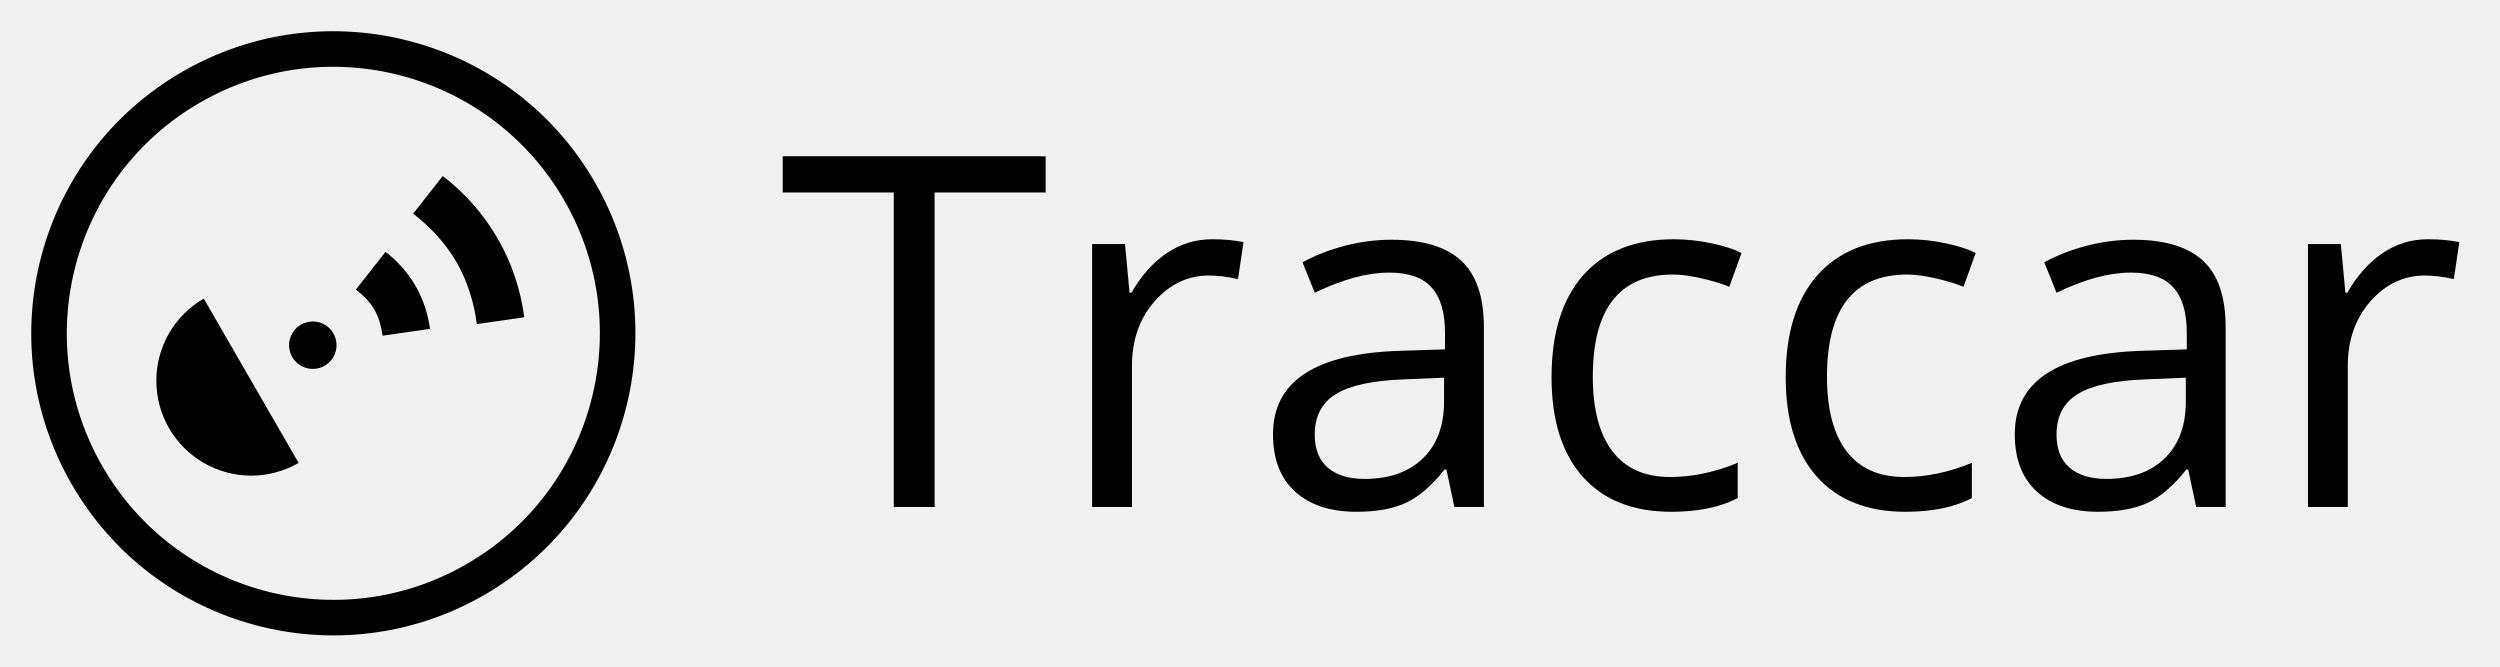
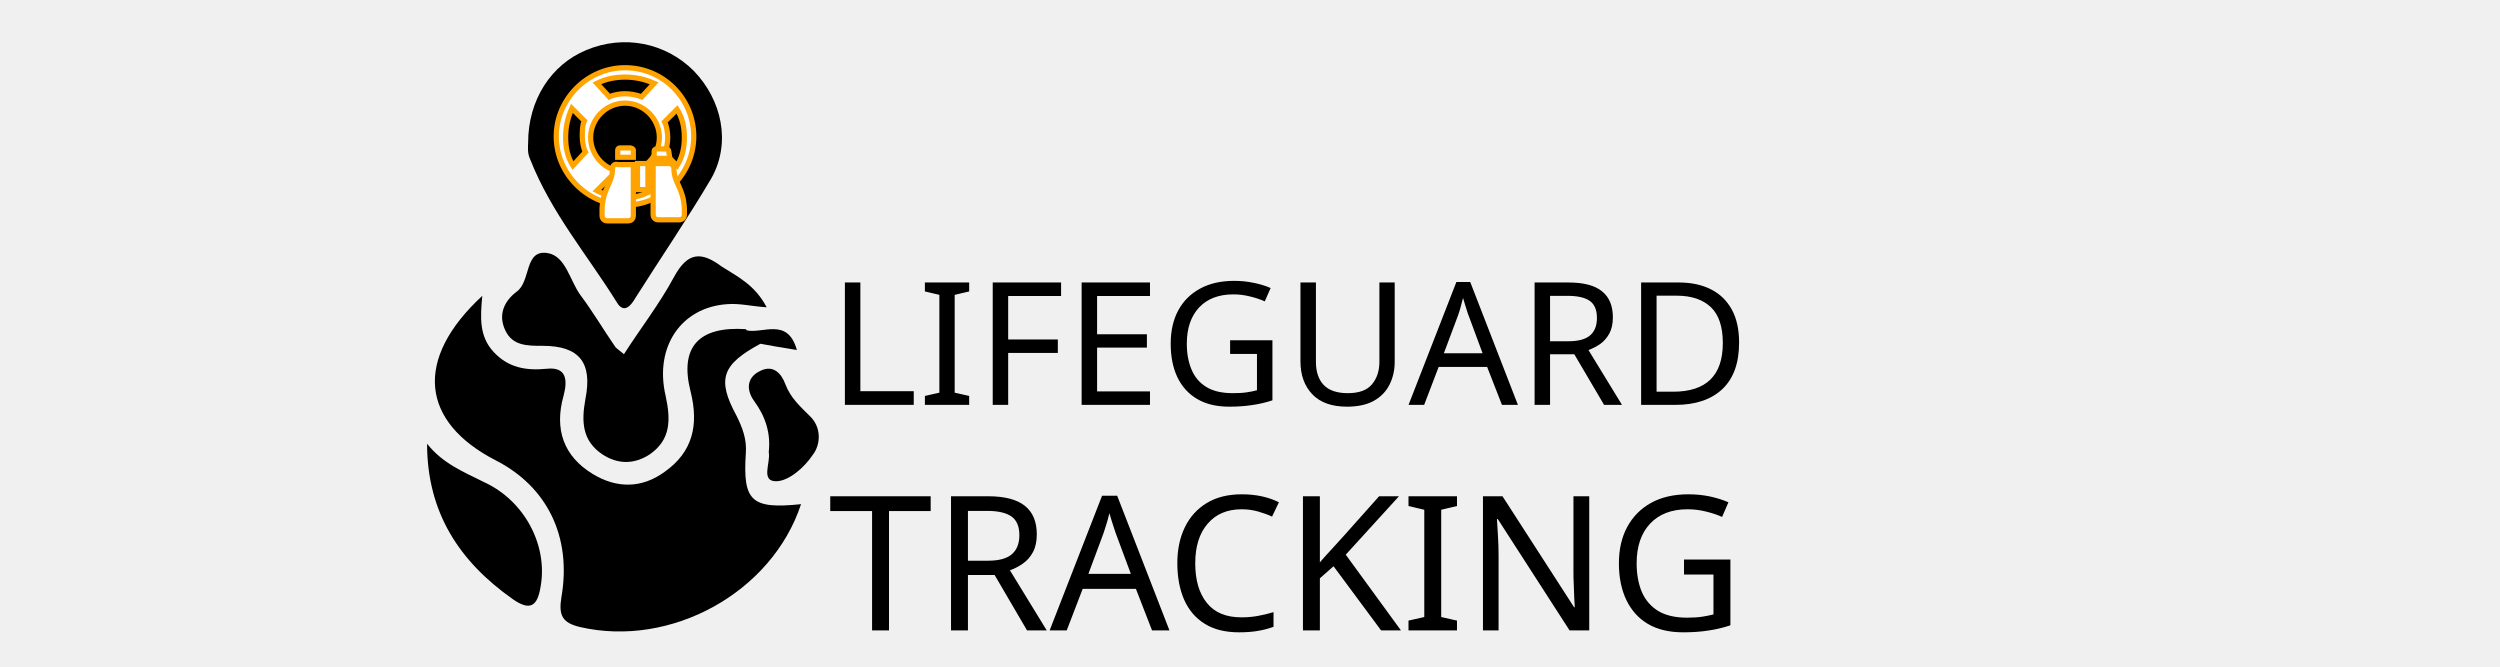
- <svg xmlns="http://www.w3.org/2000/svg" width="240" height="64" viewBox="0 0 240 64">
-   <g id="img">
-     <rect id="rect3778" height="64" width="240" y="0" x="0" fill="none" />
-     <g id="g4194">
-       <g id="g4145" fill="currentColor">
-         <circle id="path2993" stroke-width="1.326" transform="rotate(-30)" cy="43.713" cx="9.436" r="2.276" />
-         <path id="path3004" stroke-width="1.01" d="m37.012 24.177-2.843 3.613c0.663 0.522 1.325 1.158 1.773 1.933 0.448 0.776 0.667 1.667 0.788 2.502l4.55-0.656c-0.193-1.42-0.633-2.804-1.394-4.123s-1.74-2.391-2.874-3.27z" />
-         <path id="path3014" stroke-width="1.01" d="m42.504 16.9-2.843 3.613c1.607 1.236 3.091 2.793 4.168 4.658s1.683 3.929 1.95 5.939l4.55-0.656c-0.34-2.595-1.167-5.151-2.557-7.559-1.39-2.408-3.19-4.402-5.268-5.994z" />
-         <path id="path3036" stroke-width="3.62" d="m28.667 44.439a9.106 9.106 0 0 1 -9.106 0 9.106 9.106 0 0 1 -4.553 -7.886 9.106 9.106 0 0 1 4.553 -7.886l4.553 7.886z" />
-         <path id="path3038-8" stroke-width="1.01" d="m17.502 6.889c-13.868 8.007-18.619 25.74-10.612 39.608 8.006 13.868 25.739 18.619 39.608 10.613 13.868-8.007 18.619-25.74 10.613-39.609-8.007-13.868-25.74-18.62-39.609-10.612zm1.706 2.954c12.237-7.065 27.884-2.872 34.948 9.364 7.065 12.237 2.873 27.884-9.364 34.948-12.237 7.065-27.884 2.873-34.948-9.364-7.065-12.237-2.873-27.884 9.364-34.948z" />
-       </g>
-     </g>
-     <g id="logotext" aria-label="Lifeguardtracking" fill="currentColor">
-       <path id="path4172" d="m89.719 48.671h-3.915v-30.192h-10.663v-3.478h25.241v3.478h-10.663v30.192z" />
-       <path id="path4174" d="m116.36 22.969q1.681 0 3.017 0.276l-0.53 3.547q-1.566-0.345-2.764-0.345-3.063 0-5.251 2.487-2.165 2.487-2.165 6.195v13.541h-3.823v-25.241h3.155l0.438 4.675h0.184q1.405-2.464 3.385-3.8t4.353-1.336z" />
-       <path id="path4176" d="m139.62 48.671-0.76-3.593h-0.184q-1.888 2.372-3.777 3.224-1.865 0.829-4.675 0.829-3.754 0-5.896-1.935-2.119-1.935-2.119-5.504 0-7.646 12.229-8.014l4.284-0.138v-1.566q0-2.971-1.29-4.376-1.267-1.428-4.076-1.428-3.155 0-7.139 1.935l-1.175-2.925q1.865-1.013 4.076-1.589 2.234-0.576 4.468-0.576 4.514 0 6.679 2.004 2.188 2.004 2.188 6.425v17.226h-2.833zm-8.636-2.695q3.57 0 5.596-1.958 2.05-1.958 2.05-5.481v-2.28l-3.823 0.161q-4.56 0.161-6.587 1.428-2.004 1.244-2.004 3.892 0 2.073 1.244 3.155 1.267 1.082 3.524 1.082z" />
-       <path id="path4178" d="m160.44 49.131q-5.481 0-8.498-3.362-2.994-3.385-2.994-9.557 0-6.333 3.04-9.788 3.063-3.454 8.705-3.454 1.819 0 3.639 0.392t2.856 0.921l-1.175 3.247q-1.267-0.507-2.764-0.829-1.497-0.345-2.648-0.345-7.692 0-7.692 9.811 0 4.652 1.865 7.139 1.888 2.487 5.573 2.487 3.155 0 6.471-1.359v3.385q-2.533 1.313-6.379 1.313z" />
-       <path id="path4180" d="m182.92 49.131q-5.481 0-8.498-3.362-2.994-3.385-2.994-9.557 0-6.333 3.04-9.788 3.063-3.454 8.705-3.454 1.819 0 3.639 0.392t2.856 0.921l-1.175 3.247q-1.267-0.507-2.764-0.829-1.497-0.345-2.648-0.345-7.692 0-7.692 9.811 0 4.652 1.865 7.139 1.888 2.487 5.573 2.487 3.155 0 6.471-1.359v3.385q-2.533 1.313-6.379 1.313z" />
-       <path id="path4182" d="m210.83 48.671-0.76-3.593h-0.184q-1.888 2.372-3.777 3.224-1.865 0.829-4.675 0.829-3.754 0-5.896-1.935-2.119-1.935-2.119-5.504 0-7.646 12.229-8.014l4.284-0.138v-1.566q0-2.971-1.29-4.376-1.267-1.428-4.076-1.428-3.155 0-7.139 1.935l-1.175-2.925q1.865-1.013 4.076-1.589 2.234-0.576 4.468-0.576 4.514 0 6.679 2.004 2.188 2.004 2.188 6.425v17.226h-2.833zm-8.636-2.695q3.57 0 5.596-1.958 2.05-1.958 2.05-5.481v-2.28l-3.823 0.161q-4.56 0.161-6.587 1.428-2.004 1.244-2.004 3.892 0 2.073 1.244 3.155 1.267 1.082 3.523 1.082z" />
-       <path id="path4184" d="m233.08 22.969q1.681 0 3.017 0.276l-0.53 3.547q-1.566-0.345-2.764-0.345-3.063 0-5.251 2.487-2.165 2.487-2.165 6.195v13.541h-3.823v-25.241h3.155l0.438 4.675h0.184q1.405-2.464 3.385-3.8t4.353-1.336z" />
-     </g>
-   </g>
+ <svg xmlns="http://www.w3.org/2000/svg" version="1.1" id="Laag_1" x="0px" y="0px" viewBox="0 0 240 64" style="enable-background:new 0 0 240 64;" xml:space="preserve">
+   <style type="text/css">
+ 	.st0{fill-rule:evenodd;clip-rule:evenodd;}
+ 	.st1{font-family:'Swiss721BT-Black';}
+ 	.st2{font-size:16.445px;}
+ 	.st3{font-size:18.038px;}
+ 	.st4{fill:#FFFFFF;stroke:#FFA300;stroke-width:0.5;stroke-miterlimit:10;}
+ </style>
+   <path class="st0" d="M73,33c-3.7,2-4.2,3.4-2.3,6.9c0.6,1.2,1,2.3,0.9,3.6c-0.3,4.6,0.5,5.4,5.3,4.9c-2.8,8.5-12.5,13.8-21.2,11.8  c-1.7-0.4-2.1-1.1-1.8-2.9c1-5.8-1.4-10.6-6.3-13.1c-7.2-3.7-7.9-9.7-1.3-15.8c-0.2,2.1-0.3,3.9,1.1,5.4c1.4,1.5,3.1,1.8,5.1,1.6  c1.9-0.2,2,1.1,1.6,2.6c-0.9,3.2,0,5.8,2.8,7.5c2.3,1.4,4.7,1.4,6.9-0.2c2.7-1.9,3.3-4.5,2.5-7.7c-1.1-4.3,0.8-6.3,5.3-6  C72,32.3,73.5,31.7,73,33z" />
+   <path class="st0" d="M50.7,13.7c0-4.1,2.2-7.5,5.6-8.9c3.6-1.5,7.6-0.7,10.3,2c2.7,2.8,3.6,6.9,1.7,10.3C66,21,63.4,24.8,61,28.6  c-0.4,0.7-1.1,1.6-1.8,0.4c-2.8-4.5-6.3-8.6-8.3-13.7C50.6,14.7,50.7,14,50.7,13.7z" />
+   <path class="st0" d="M73.6,29.5c-1.5-0.1-2.6-0.4-3.8-0.3c-4.4,0.3-7,4.1-5.9,8.8c0.5,2.3,0.5,4.2-1.5,5.6c-1.5,1-3.1,1-4.6,0  c-1.9-1.3-2-3.1-1.6-5.3c0.7-3.5-0.6-5.1-4.1-5.1c-1.5,0-2.9,0-3.6-1.5c-0.7-1.5-0.1-2.8,1.1-3.7c1.4-1,0.7-4.1,3-3.7  c1.7,0.3,2.1,2.6,3.1,4c1.2,1.6,2.2,3.3,3.3,4.9c0.1,0.2,0.3,0.3,0.9,0.8c1.6-2.5,3.4-4.8,4.8-7.4c1.3-2.4,2.6-2.5,4.6-1  C70.9,26.6,72.5,27.4,73.6,29.5z" />
+   <path class="st0" d="M41,42.6c1.5,1.9,3.5,2.7,5.5,3.7c3.9,1.8,6.1,6.1,5.4,10c-0.3,1.9-1,2.4-2.7,1.2C44.1,53.9,41,49.2,41,42.6z" />
+   <path class="st0" d="M73.8,43.4c0.2-1.8-0.3-3.4-1.4-4.9c-0.8-1.1-0.7-2.3,0.6-2.9c1.2-0.6,2,0.2,2.4,1.3c0.5,1.3,1.4,2.1,2.3,3  c1.2,1.1,1.1,2.8,0.3,3.8c-0.8,1.2-2.3,2.5-3.5,2.5C73,46.2,74,44.4,73.8,43.4z" />
+   <path class="st0" d="M73,33c-0.5-0.4-0.9-0.9-1.4-1.3c1.6,0.4,4-1.3,4.9,1.9C75.2,33.4,74.1,33.2,73,33z" />
+   <text transform="matrix(1 0 0 1 79.5162 38.8689)" class="st1 st2">LIFEGUARD</text>
+   <text transform="matrix(1 0 0 1 79.5162 60.5154)" class="st1 st3">TRACKING</text>
+   <path class="st4" d="M60,6.5c-3.6,0-6.6,3-6.6,6.6s3,6.6,6.6,6.6s6.6-3,6.6-6.6S63.7,6.5,60,6.5z M56.7,13.2c0-1.8,1.5-3.3,3.3-3.3  c1.8,0,3.3,1.5,3.3,3.3c0,1.8-1.5,3.3-3.3,3.3C58.2,16.5,56.7,15,56.7,13.2z M63.8,14.7c0.2-0.4,0.3-1,0.3-1.5  c0-0.5-0.1-1.1-0.3-1.5l1.2-1.2c0.5,0.8,0.7,1.7,0.7,2.7s-0.2,1.9-0.7,2.7L63.8,14.7z M62.8,8l-1.2,1.3C61.1,9.1,60.5,9,60,9  c-0.5,0-1.1,0.1-1.5,0.3L57.3,8C58.1,7.6,59,7.4,60,7.4C61,7.4,61.9,7.6,62.8,8z M54.9,10.4l1.2,1.2c-0.2,0.4-0.2,1-0.2,1.5  c0,0.5,0.1,1.1,0.3,1.5L55,15.9c-0.5-0.8-0.7-1.7-0.7-2.7S54.5,11.3,54.9,10.4z M57.3,18.3l1.2-1.2c0.4,0.2,1,0.2,1.5,0.2  c0.5,0,1.1-0.1,1.5-0.3l1.2,1.2C61.9,18.7,61,19,60,19C59,19,58.1,18.7,57.3,18.3z" />
+   <path class="st4" d="M64.2,14.5c0-0.1-0.1-0.2-0.2-0.2h-1c-0.1,0-0.2,0.1-0.2,0.2v0.7h1.5L64.2,14.5z M58.8,16.2  c0,1.4-0.9,1.8-1,3.8v0.7c0,0.3,0.2,0.5,0.5,0.5h2c0.3,0,0.5-0.2,0.5-0.5v-4.9h-1.5C59,15.7,58.8,15.9,58.8,16.2z M64.7,16.2  c0-0.3-0.2-0.5-0.5-0.5h-1.5v4.9c0,0.3,0.2,0.5,0.5,0.5h2c0.3,0,0.5-0.2,0.5-0.5V20C65.6,18,64.7,17.6,64.7,16.2z M61.2,18.2h1v-2.5  h-1V18.2z M60.5,14.2h-1c-0.1,0-0.2,0.1-0.2,0.2l0,0.7h1.5v-0.7C60.8,14.3,60.6,14.2,60.5,14.2z" />
</svg>
